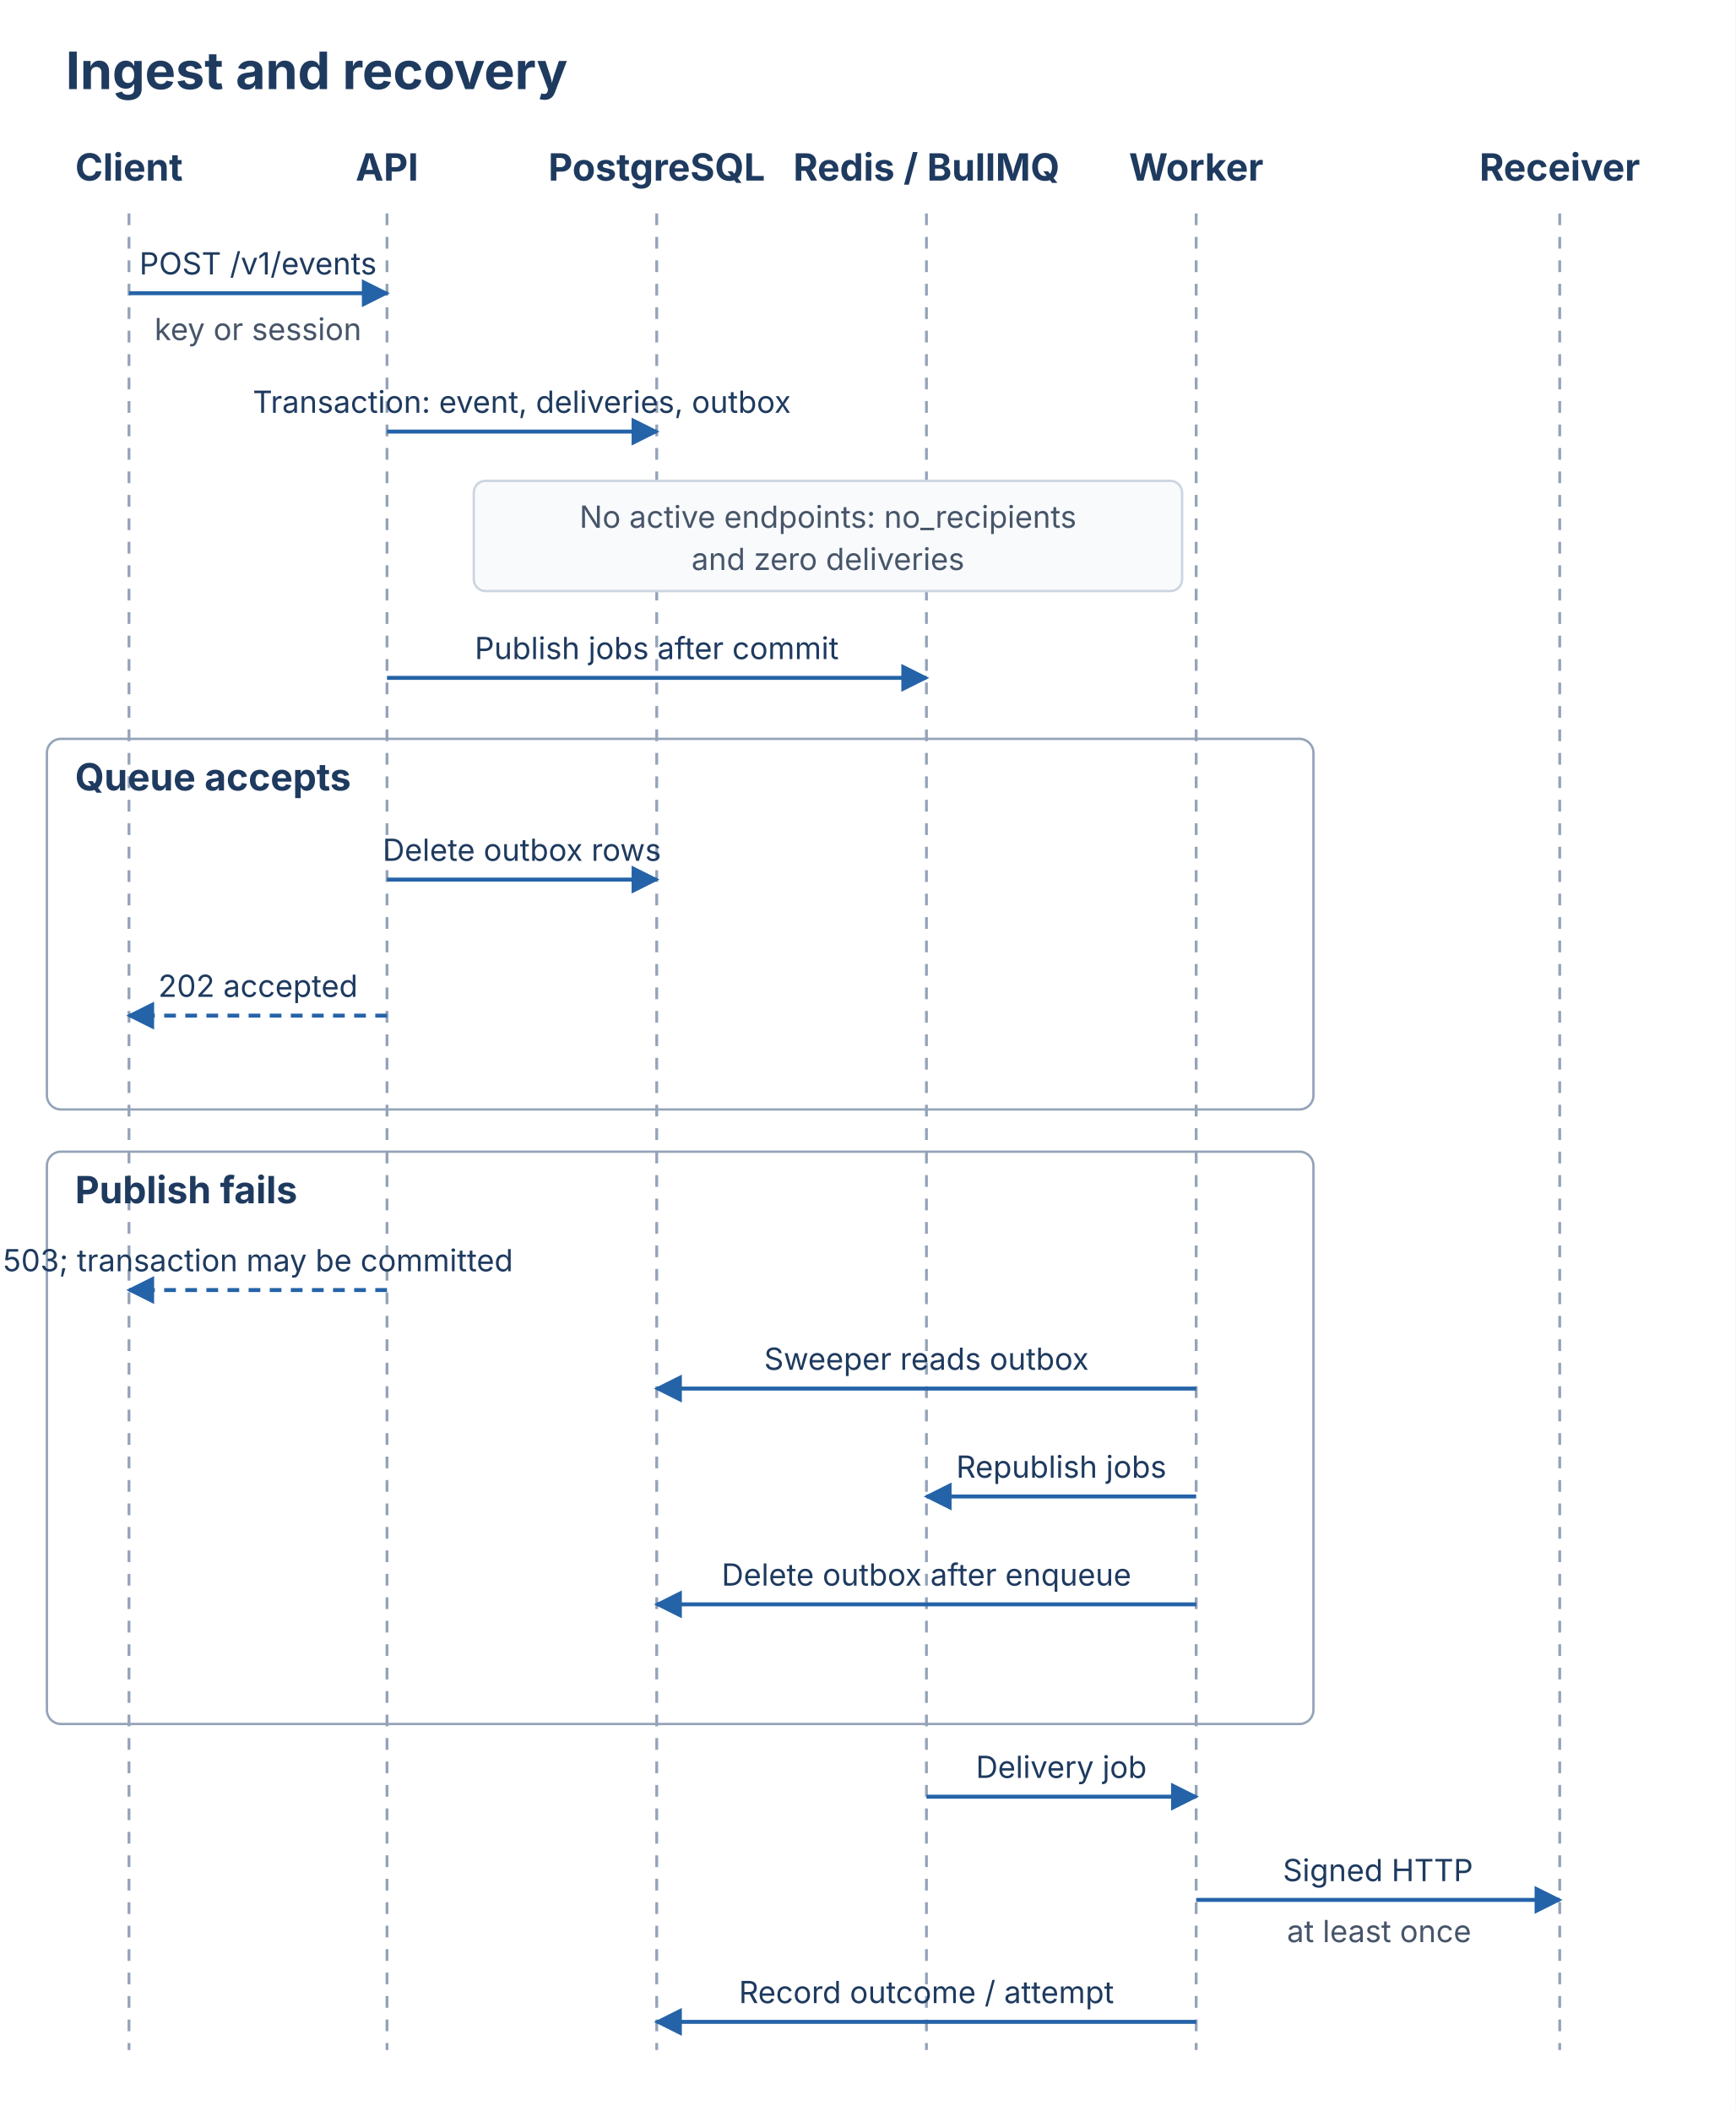
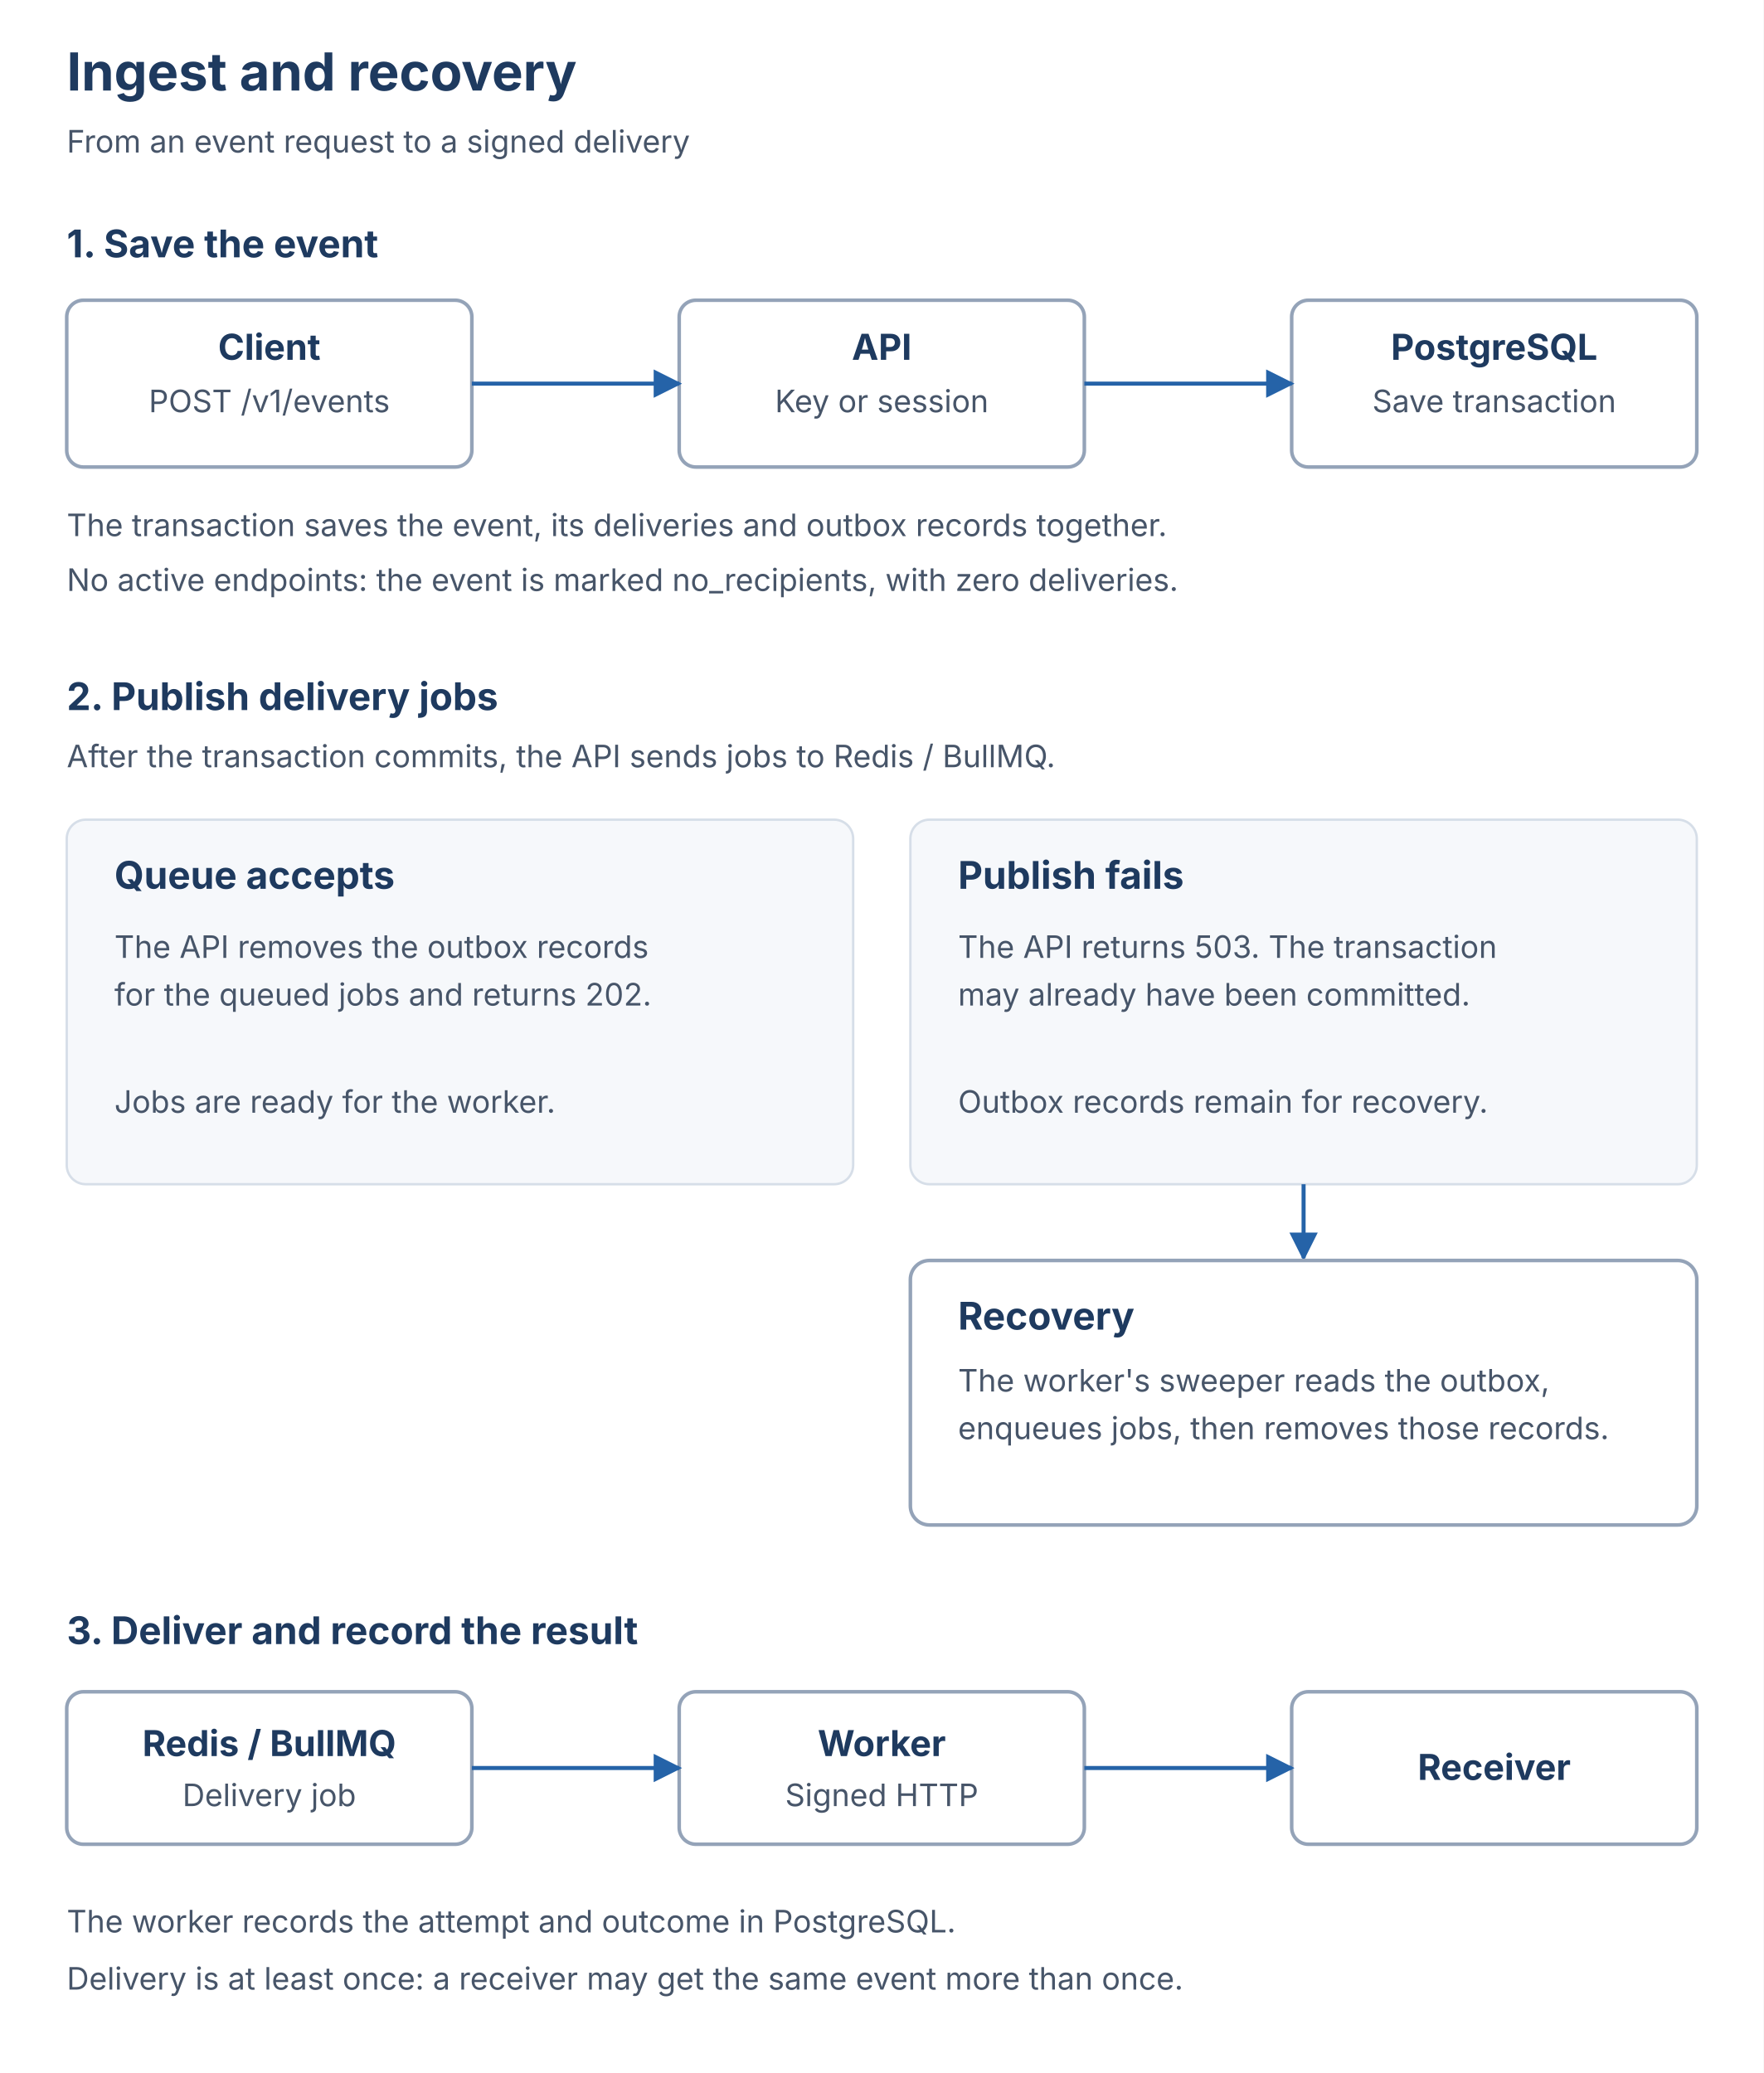
- <svg xmlns="http://www.w3.org/2000/svg" viewBox="0 0 740 900" role="img" aria-labelledby="title desc">
+ <svg xmlns="http://www.w3.org/2000/svg" viewBox="0 0 740 870" role="img" aria-labelledby="title desc">
  <defs>
-     <marker id="arrow" viewBox="0 0 10 10" refX="9" refY="5" markerWidth="7" markerHeight="7" orient="auto-start-reverse">
+     <marker id="arrow" viewBox="0 0 10 10" refX="9" refY="5" markerWidth="7" markerHeight="7" orient="auto">
      <path d="M0 0L10 5L0 10Z" fill="#2563a8" />
    </marker>
  </defs>
-   <style>text{font-family:system-ui,-apple-system,sans-serif;fill:#0f172a} .heading{font-size:22px;font-weight:700;fill:#1e3a5f} .node{fill:#fff;stroke:#94a3b8;stroke-width:1.5} .name{font-size:16px;font-weight:650;fill:#1e3a5f} .small{font-size:13px;fill:#475569} .label{font-size:13px;fill:#1e3a5f} .line{fill:none;stroke:#2563a8;stroke-width:1.7;marker-end:url(#arrow)} .rel{fill:none;stroke:#64748b;stroke-width:1.4} .life{stroke:#94a3b8;stroke-width:1.2;stroke-dasharray:5 5}</style>
-   <rect width="740" height="900" fill="white" />
+   <style>text{font-family:system-ui,-apple-system,sans-serif;fill:#1e3a5f}.heading{font-size:22px;font-weight:700}.section{font-size:16px;font-weight:700}.name{font-size:15px;font-weight:650}.small{font-size:13px;fill:#475569}.node{fill:#fff;stroke:#94a3b8;stroke-width:1.5}.panel{fill:#f6f8fb;stroke:#d6dee8}.line{fill:none;stroke:#2563a8;stroke-width:1.7;marker-end:url(#arrow)}</style>
+   <rect width="740" height="870" fill="white" />
  <text x="28" y="38" class="heading">Ingest and recovery</text>
-   <text class="name" x="55" y="77" text-anchor="middle">Client</text>
-   <line class="life" x1="55" y1="91" x2="55" y2="874" />
-   <text class="name" x="165" y="77" text-anchor="middle">API</text>
-   <line class="life" x1="165" y1="91" x2="165" y2="874" />
-   <text class="name" x="280" y="77" text-anchor="middle">PostgreSQL</text>
-   <line class="life" x1="280" y1="91" x2="280" y2="874" />
-   <text class="name" x="395" y="77" text-anchor="middle">Redis / BullMQ</text>
-   <line class="life" x1="395" y1="91" x2="395" y2="874" />
-   <text class="name" x="510" y="77" text-anchor="middle">Worker</text>
-   <line class="life" x1="510" y1="91" x2="510" y2="874" />
-   <text class="name" x="665" y="77" text-anchor="middle">Receiver</text>
-   <line class="life" x1="665" y1="91" x2="665" y2="874" />
-   <path d="M55 125H165" class="line" />
-   <text class="label" x="110.0" y="117" text-anchor="middle">POST /v1/events</text>
-   <text class="small" x="110" y="145" text-anchor="middle">key or session</text>
-   <path d="M165 184H280" class="line" />
-   <text class="label" x="222.5" y="176" text-anchor="middle">Transaction: event, deliveries, outbox</text>
-   <rect x="202" y="205" width="302" height="47" rx="5" fill="#f8fafc" stroke="#cbd5e1" />
-   <text class="small" x="353" y="225" text-anchor="middle">No active endpoints: no_recipients</text>
-   <text class="small" x="353" y="243" text-anchor="middle">and zero deliveries</text>
-   <path d="M165 289H395" class="line" />
-   <text class="label" x="280.0" y="281" text-anchor="middle">Publish jobs after commit</text>
-   <rect x="20" y="315" width="540" height="158" rx="6" fill="none" stroke="#94a3b8" />
-   <text x="32" y="337" class="name">Queue accepts</text>
-   <path d="M165 375H280" class="line" />
-   <text class="label" x="222.5" y="367" text-anchor="middle">Delete outbox rows</text>
-   <path d="M165 433H55" class="line" stroke-dasharray="5 4" />
-   <text class="label" x="110.0" y="425" text-anchor="middle">202 accepted</text>
-   <rect x="20" y="491" width="540" height="244" rx="6" fill="none" stroke="#94a3b8" />
-   <text x="32" y="513" class="name">Publish fails</text>
-   <path d="M165 550H55" class="line" stroke-dasharray="5 4" />
-   <text class="label" x="110.0" y="542" text-anchor="middle">503; transaction may be committed</text>
-   <path d="M510 592H280" class="line" />
-   <text class="label" x="395.0" y="584" text-anchor="middle">Sweeper reads outbox</text>
-   <path d="M510 638H395" class="line" />
-   <text class="label" x="452.5" y="630" text-anchor="middle">Republish jobs</text>
-   <path d="M510 684H280" class="line" />
-   <text class="label" x="395.0" y="676" text-anchor="middle">Delete outbox after enqueue</text>
-   <path d="M395 766H510" class="line" />
-   <text class="label" x="452.5" y="758" text-anchor="middle">Delivery job</text>
-   <path d="M510 810H665" class="line" />
-   <text class="label" x="587.5" y="802" text-anchor="middle">Signed HTTP</text>
-   <text class="small" x="588" y="828" text-anchor="middle">at least once</text>
-   <path d="M510 862H280" class="line" />
-   <text class="label" x="395.0" y="854" text-anchor="middle">Record outcome / attempt</text>
+   <text x="28" y="64" class="small">From an event request to a signed delivery</text>
+   <text x="28" y="108" class="section">1. Save the event</text>
+   <rect x="28" y="126" width="170" height="70" rx="7" class="node" />
+   <text x="113" y="151" text-anchor="middle" class="name">Client</text>
+   <text x="113" y="173" text-anchor="middle" class="small">POST /v1/events</text>
+   <rect x="285" y="126" width="170" height="70" rx="7" class="node" />
+   <text x="370" y="151" text-anchor="middle" class="name">API</text>
+   <text x="370" y="173" text-anchor="middle" class="small">Key or session</text>
+   <rect x="542" y="126" width="170" height="70" rx="7" class="node" />
+   <text x="627" y="151" text-anchor="middle" class="name">PostgreSQL</text>
+   <text x="627" y="173" text-anchor="middle" class="small">Save transaction</text>
+   <path d="M198 161H285" class="line" />
+   <path d="M455 161H542" class="line" />
+   <text x="28" y="225" class="small">The transaction saves the event, its deliveries and outbox records together.</text>
+   <text x="28" y="248" class="small">No active endpoints: the event is marked no_recipients, with zero deliveries.</text>
+   <text x="28" y="298" class="section">2. Publish delivery jobs</text>
+   <text x="28" y="322" class="small">After the transaction commits, the API sends jobs to Redis / BullMQ.</text>
+   <rect x="28" y="344" width="330" height="153" rx="8" class="panel" />
+   <text x="48" y="373" class="section">Queue accepts</text>
+   <text x="48" y="402" class="small">The API removes the outbox records</text>
+   <text x="48" y="422" class="small">for the queued jobs and returns 202.</text>
+   <text x="48" y="467" class="small">Jobs are ready for the worker.</text>
+   <rect x="382" y="344" width="330" height="153" rx="8" class="panel" />
+   <text x="402" y="373" class="section">Publish fails</text>
+   <text x="402" y="402" class="small">The API returns 503. The transaction</text>
+   <text x="402" y="422" class="small">may already have been committed.</text>
+   <text x="402" y="467" class="small">Outbox records remain for recovery.</text>
+   <path d="M547 497V528" class="line" />
+   <rect x="382" y="529" width="330" height="111" rx="8" class="node" />
+   <text x="402" y="558" class="section">Recovery</text>
+   <text x="402" y="584" class="small">The worker's sweeper reads the outbox,</text>
+   <text x="402" y="604" class="small">enqueues jobs, then removes those records.</text>
+   <text x="28" y="690" class="section">3. Deliver and record the result</text>
+   <rect x="28" y="710" width="170" height="64" rx="7" class="node" />
+   <text x="113" y="737" text-anchor="middle" class="name">Redis / BullMQ</text>
+   <text x="113" y="758" text-anchor="middle" class="small">Delivery job</text>
+   <rect x="285" y="710" width="170" height="64" rx="7" class="node" />
+   <text x="370" y="737" text-anchor="middle" class="name">Worker</text>
+   <text x="370" y="758" text-anchor="middle" class="small">Signed HTTP</text>
+   <rect x="542" y="710" width="170" height="64" rx="7" class="node" />
+   <text x="627" y="747" text-anchor="middle" class="name">Receiver</text>
+   <path d="M198 742H285" class="line" />
+   <path d="M455 742H542" class="line" />
+   <text x="28" y="811" class="small">The worker records the attempt and outcome in PostgreSQL.</text>
+   <text x="28" y="835" class="small">Delivery is at least once: a receiver may get the same event more than once.</text>
</svg>
